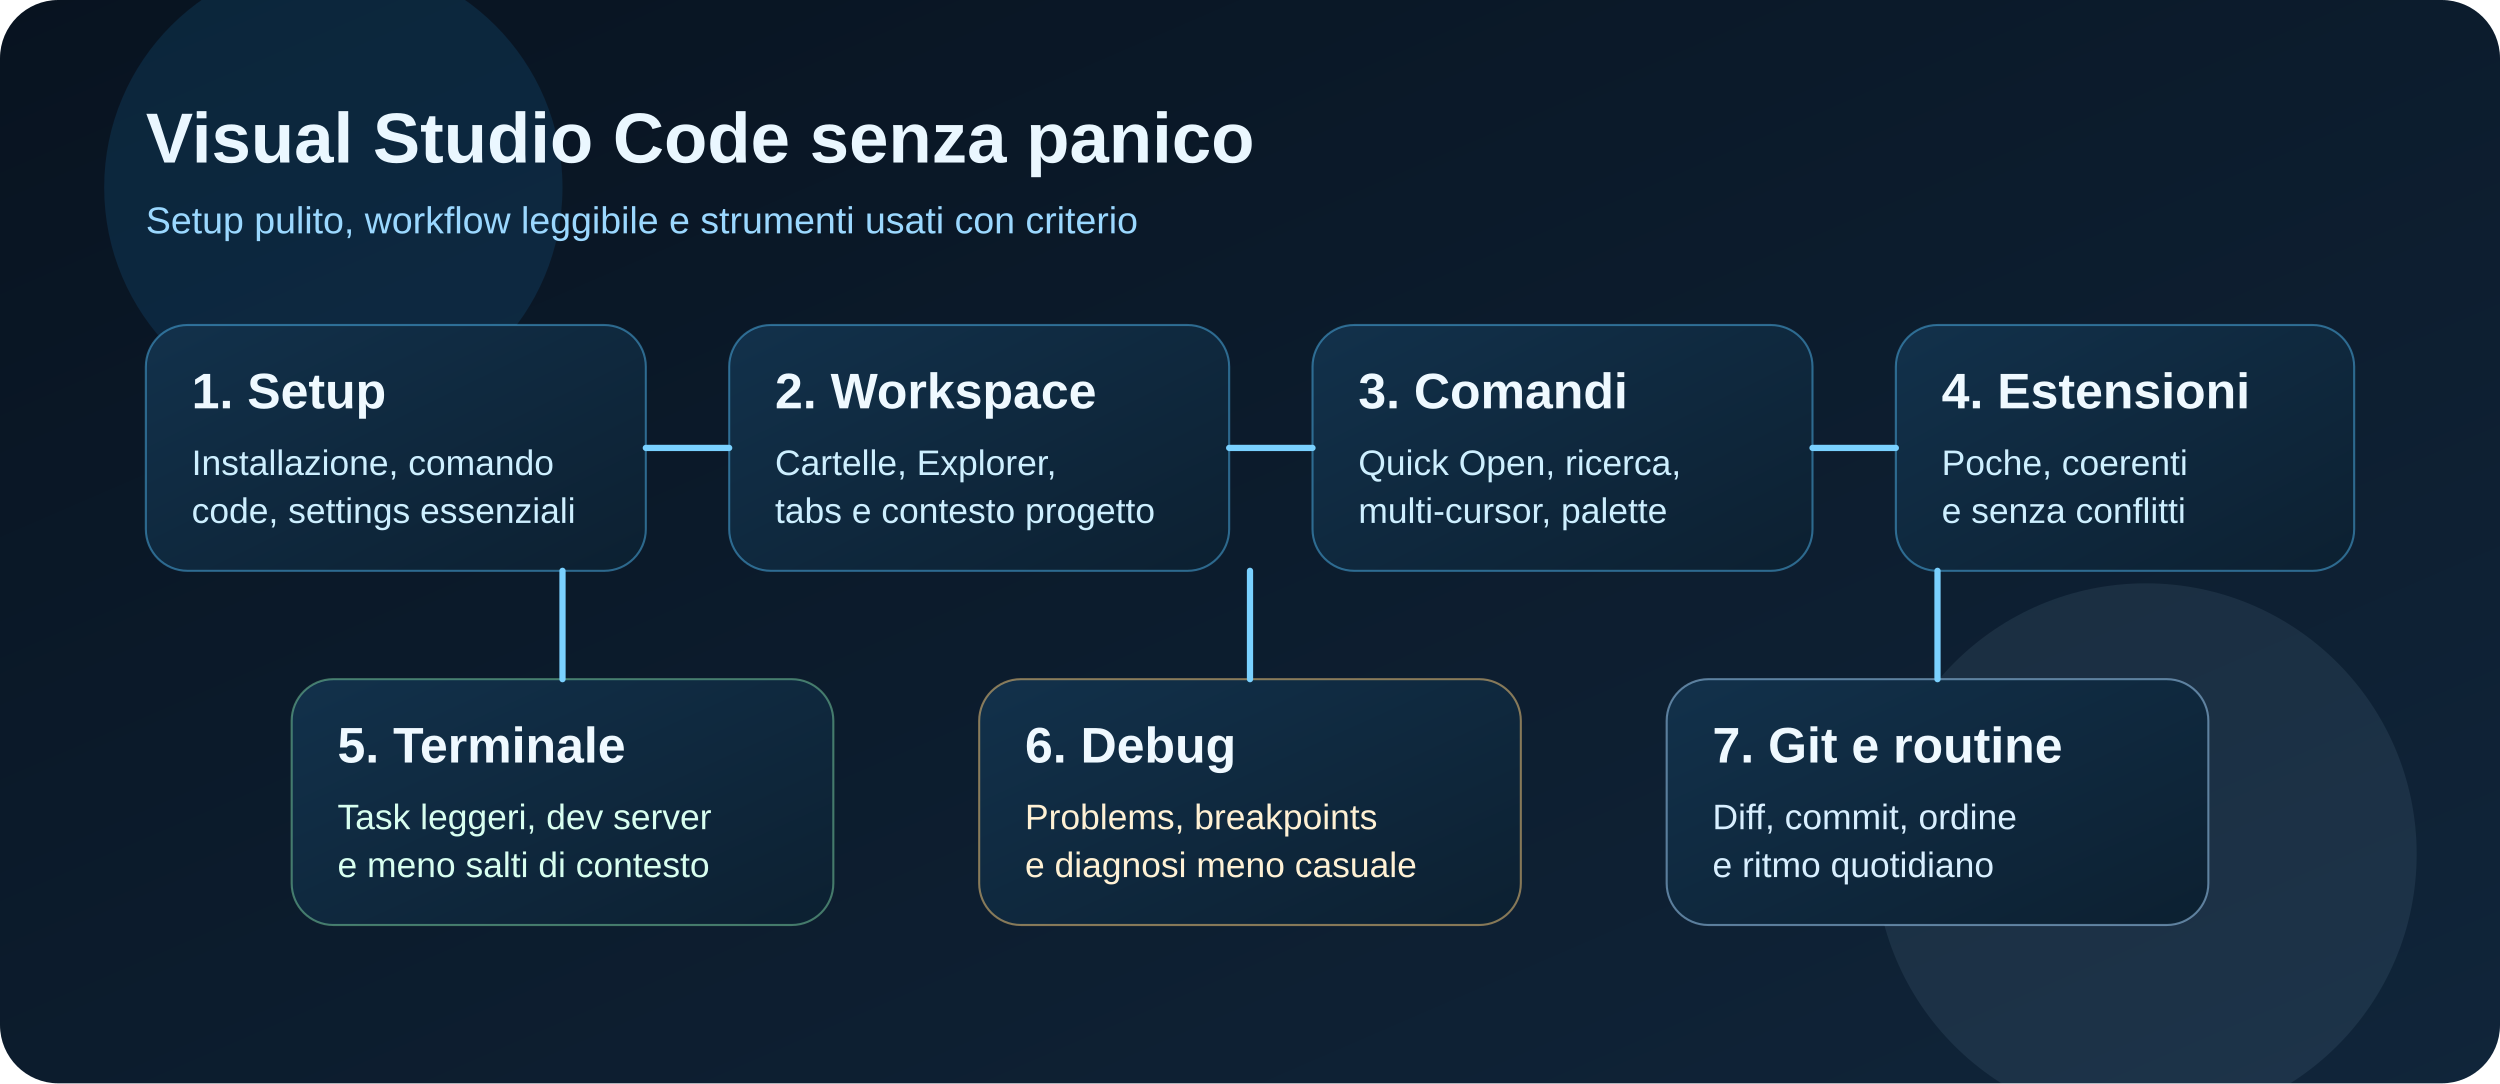
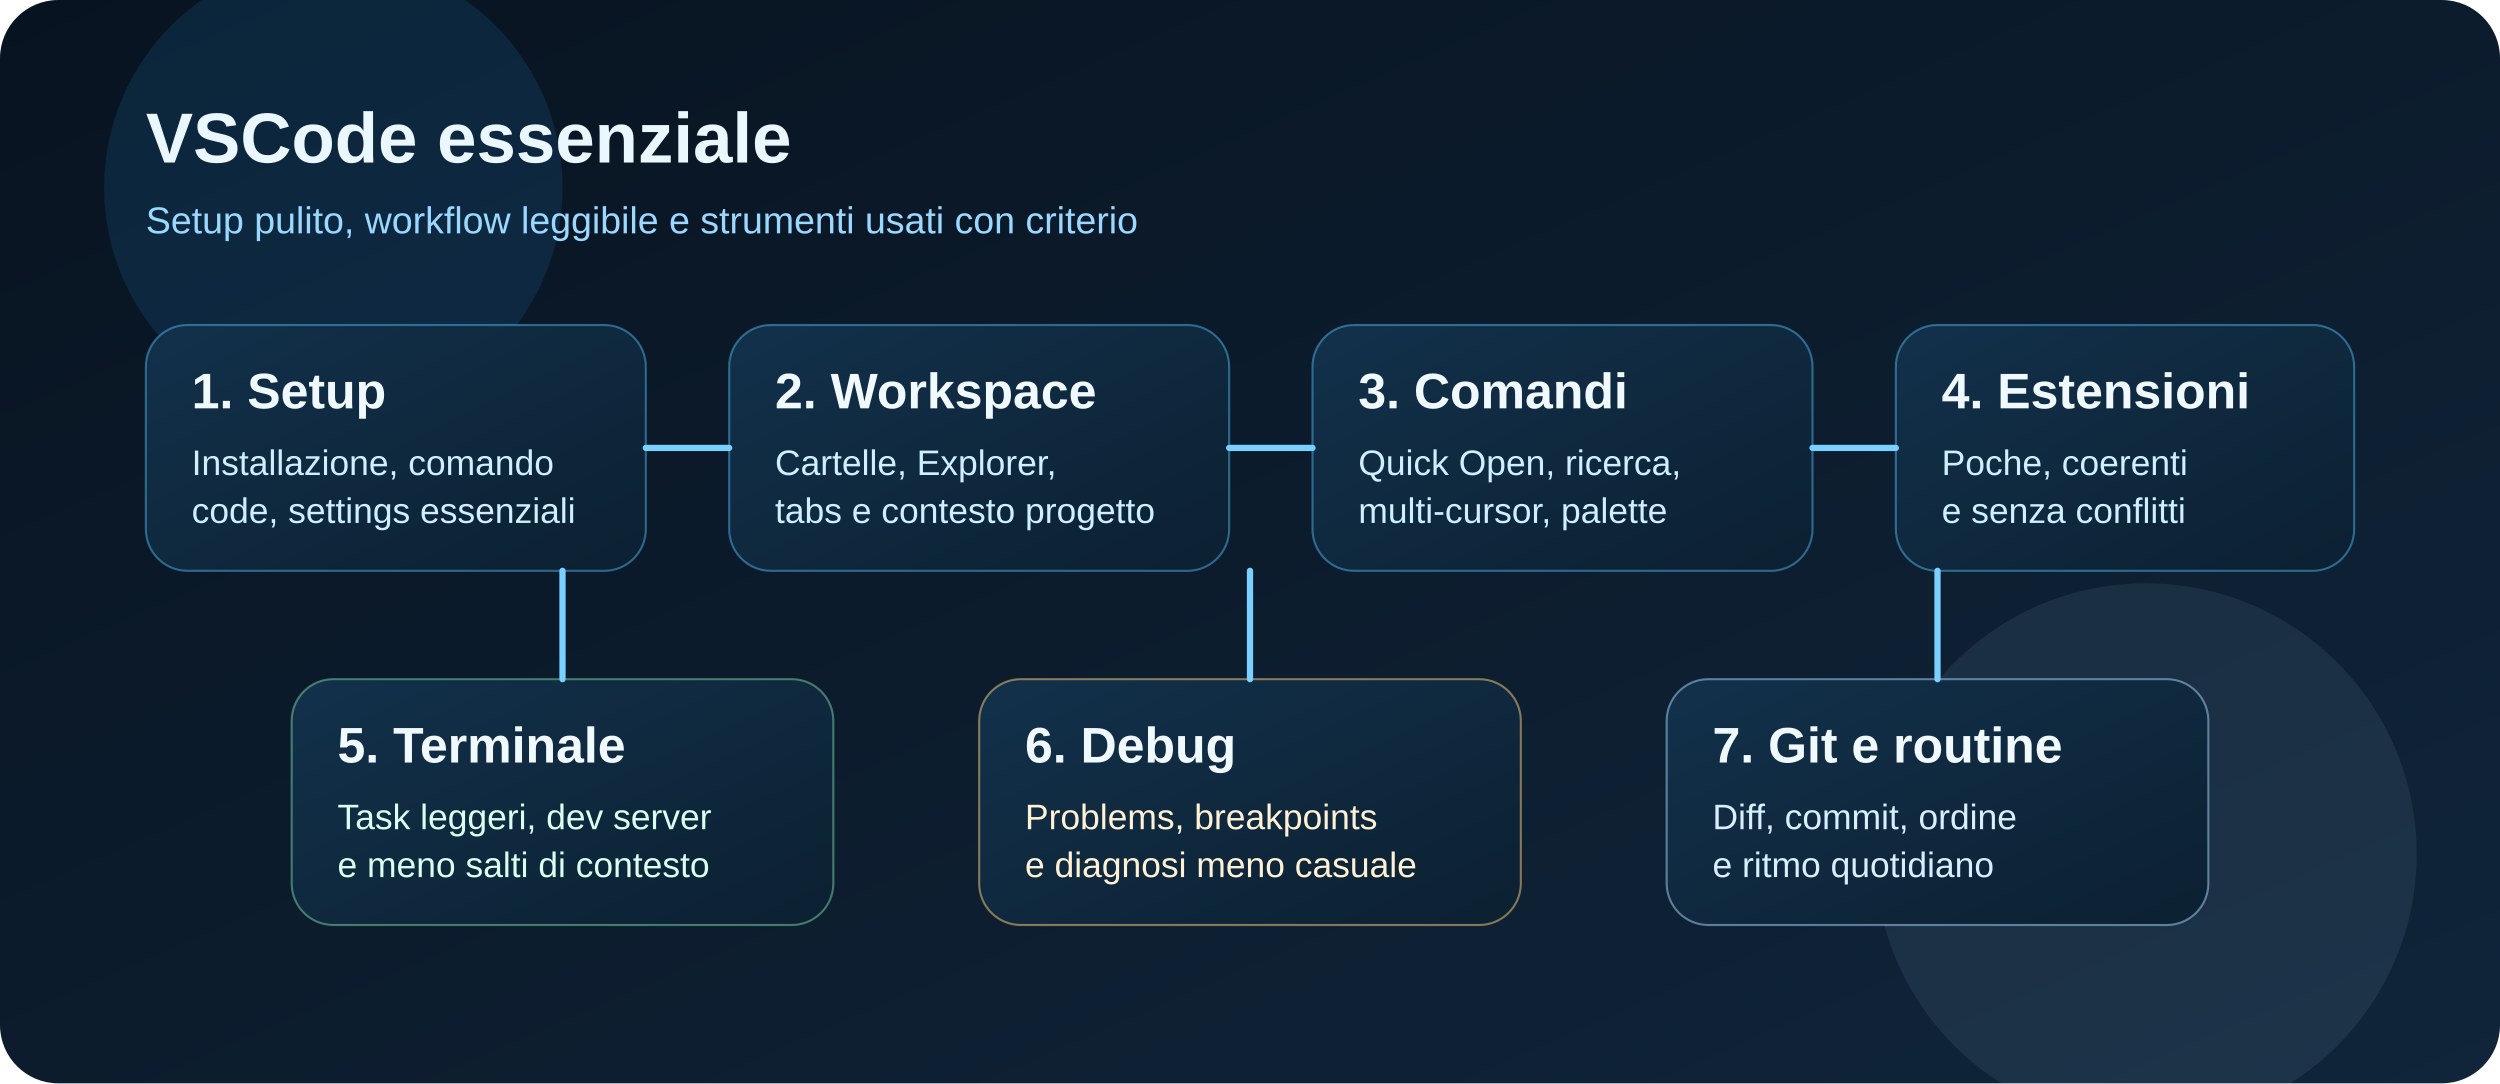
<svg xmlns="http://www.w3.org/2000/svg" width="1200" height="520" viewBox="0 0 1200 520" role="img" aria-labelledby="title desc">
  <defs>
    <linearGradient id="bg" x1="0" x2="1" y1="0" y2="1">
      <stop offset="0%" stop-color="#081320" />
      <stop offset="100%" stop-color="#10253a" />
    </linearGradient>
    <linearGradient id="card" x1="0" x2="1" y1="0" y2="1">
      <stop offset="0%" stop-color="#12314b" />
      <stop offset="100%" stop-color="#0c2031" />
    </linearGradient>
  </defs>
  <rect width="1200" height="520" rx="28" fill="url(#bg)" />
  <circle cx="160" cy="90" r="110" fill="#25a6ff" opacity="0.12" />
  <circle cx="1030" cy="410" r="130" fill="#b6e6ff" opacity="0.08" />
-   <text x="70" y="78" fill="#eaf7ff" font-size="34" font-family="Arial, sans-serif" font-weight="700">Visual Studio Code senza panico</text>
+   <text x="70" y="78" fill="#eaf7ff" font-size="34" font-family="Arial, sans-serif" font-weight="700">VSCode essenziale</text>
  <text x="70" y="112" fill="#9bd8ff" font-size="18" font-family="Arial, sans-serif">Setup pulito, workflow leggibile e strumenti usati con criterio</text>
  <g transform="translate(70 156)">
    <rect width="240" height="118" rx="20" fill="url(#card)" stroke="#55c3ff" stroke-opacity="0.45" />
    <text x="22" y="40" fill="#eff9ff" font-size="24" font-family="Arial, sans-serif" font-weight="700">1. Setup</text>
    <text x="22" y="72" fill="#cdefff" font-size="17" font-family="Arial, sans-serif">Installazione, comando</text>
    <text x="22" y="95" fill="#cdefff" font-size="17" font-family="Arial, sans-serif">code, settings essenziali</text>
  </g>
  <g transform="translate(350 156)">
    <rect width="240" height="118" rx="20" fill="url(#card)" stroke="#55c3ff" stroke-opacity="0.45" />
    <text x="22" y="40" fill="#eff9ff" font-size="24" font-family="Arial, sans-serif" font-weight="700">2. Workspace</text>
    <text x="22" y="72" fill="#cdefff" font-size="17" font-family="Arial, sans-serif">Cartelle, Explorer,</text>
    <text x="22" y="95" fill="#cdefff" font-size="17" font-family="Arial, sans-serif">tabs e contesto progetto</text>
  </g>
  <g transform="translate(630 156)">
    <rect width="240" height="118" rx="20" fill="url(#card)" stroke="#55c3ff" stroke-opacity="0.45" />
    <text x="22" y="40" fill="#eff9ff" font-size="24" font-family="Arial, sans-serif" font-weight="700">3. Comandi</text>
    <text x="22" y="72" fill="#cdefff" font-size="17" font-family="Arial, sans-serif">Quick Open, ricerca,</text>
    <text x="22" y="95" fill="#cdefff" font-size="17" font-family="Arial, sans-serif">multi-cursor, palette</text>
  </g>
  <g transform="translate(910 156)">
    <rect width="220" height="118" rx="20" fill="url(#card)" stroke="#55c3ff" stroke-opacity="0.45" />
    <text x="22" y="40" fill="#eff9ff" font-size="24" font-family="Arial, sans-serif" font-weight="700">4. Estensioni</text>
    <text x="22" y="72" fill="#cdefff" font-size="17" font-family="Arial, sans-serif">Poche, coerenti</text>
    <text x="22" y="95" fill="#cdefff" font-size="17" font-family="Arial, sans-serif">e senza conflitti</text>
  </g>
  <g transform="translate(140 326)">
    <rect width="260" height="118" rx="20" fill="url(#card)" stroke="#82ddaa" stroke-opacity="0.48" />
    <text x="22" y="40" fill="#eff9ff" font-size="24" font-family="Arial, sans-serif" font-weight="700">5. Terminale</text>
    <text x="22" y="72" fill="#d8fff0" font-size="17" font-family="Arial, sans-serif">Task leggeri, dev server</text>
    <text x="22" y="95" fill="#d8fff0" font-size="17" font-family="Arial, sans-serif">e meno salti di contesto</text>
  </g>
  <g transform="translate(470 326)">
    <rect width="260" height="118" rx="20" fill="url(#card)" stroke="#ffd07d" stroke-opacity="0.5" />
    <text x="22" y="40" fill="#eff9ff" font-size="24" font-family="Arial, sans-serif" font-weight="700">6. Debug</text>
    <text x="22" y="72" fill="#fff1d4" font-size="17" font-family="Arial, sans-serif">Problems, breakpoints</text>
    <text x="22" y="95" fill="#fff1d4" font-size="17" font-family="Arial, sans-serif">e diagnosi meno casuale</text>
  </g>
  <g transform="translate(800 326)">
    <rect width="260" height="118" rx="20" fill="url(#card)" stroke="#a8d8ff" stroke-opacity="0.5" />
    <text x="22" y="40" fill="#eff9ff" font-size="24" font-family="Arial, sans-serif" font-weight="700">7. Git e routine</text>
    <text x="22" y="72" fill="#d8efff" font-size="17" font-family="Arial, sans-serif">Diff, commit, ordine</text>
    <text x="22" y="95" fill="#d8efff" font-size="17" font-family="Arial, sans-serif">e ritmo quotidiano</text>
  </g>
  <path d="M310 215 H350" stroke="#7ad1ff" stroke-width="3" stroke-linecap="round" />
  <path d="M590 215 H630" stroke="#7ad1ff" stroke-width="3" stroke-linecap="round" />
  <path d="M870 215 H910" stroke="#7ad1ff" stroke-width="3" stroke-linecap="round" />
  <path d="M270 326 C270 300 270 286 270 274" stroke="#7ad1ff" stroke-width="3" stroke-linecap="round" fill="none" />
  <path d="M600 326 C600 300 600 286 600 274" stroke="#7ad1ff" stroke-width="3" stroke-linecap="round" fill="none" />
  <path d="M930 326 C930 300 930 286 930 274" stroke="#7ad1ff" stroke-width="3" stroke-linecap="round" fill="none" />
</svg>
